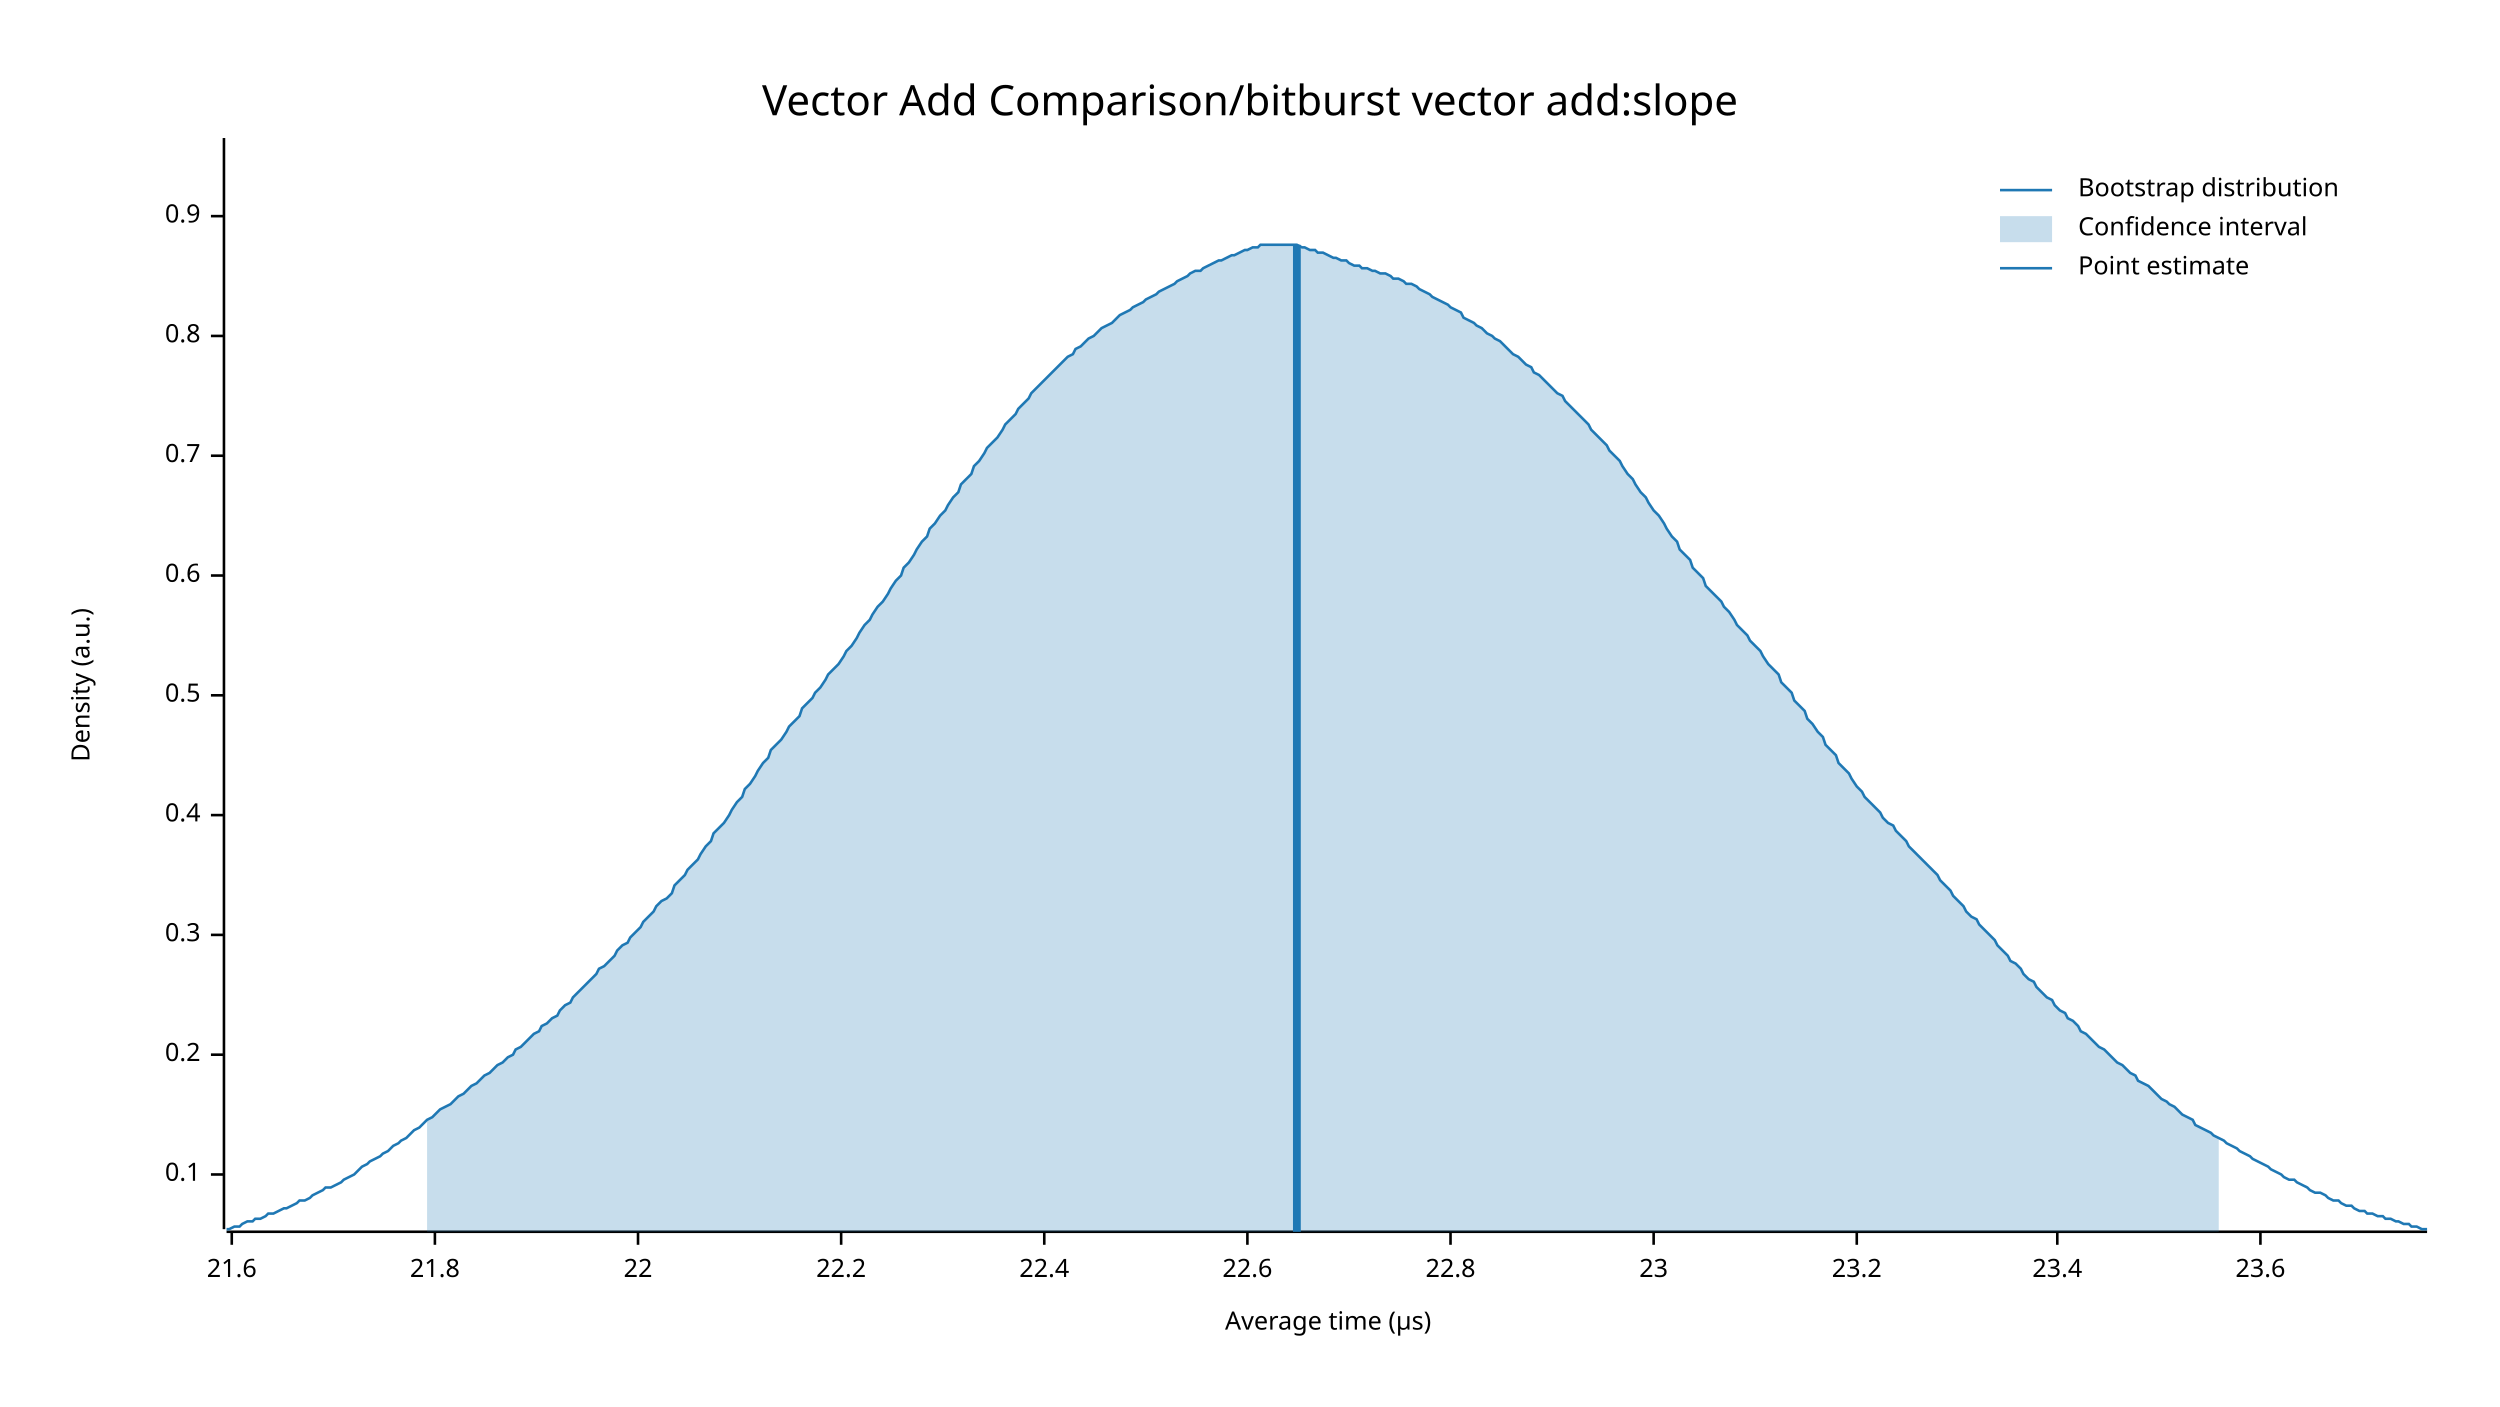
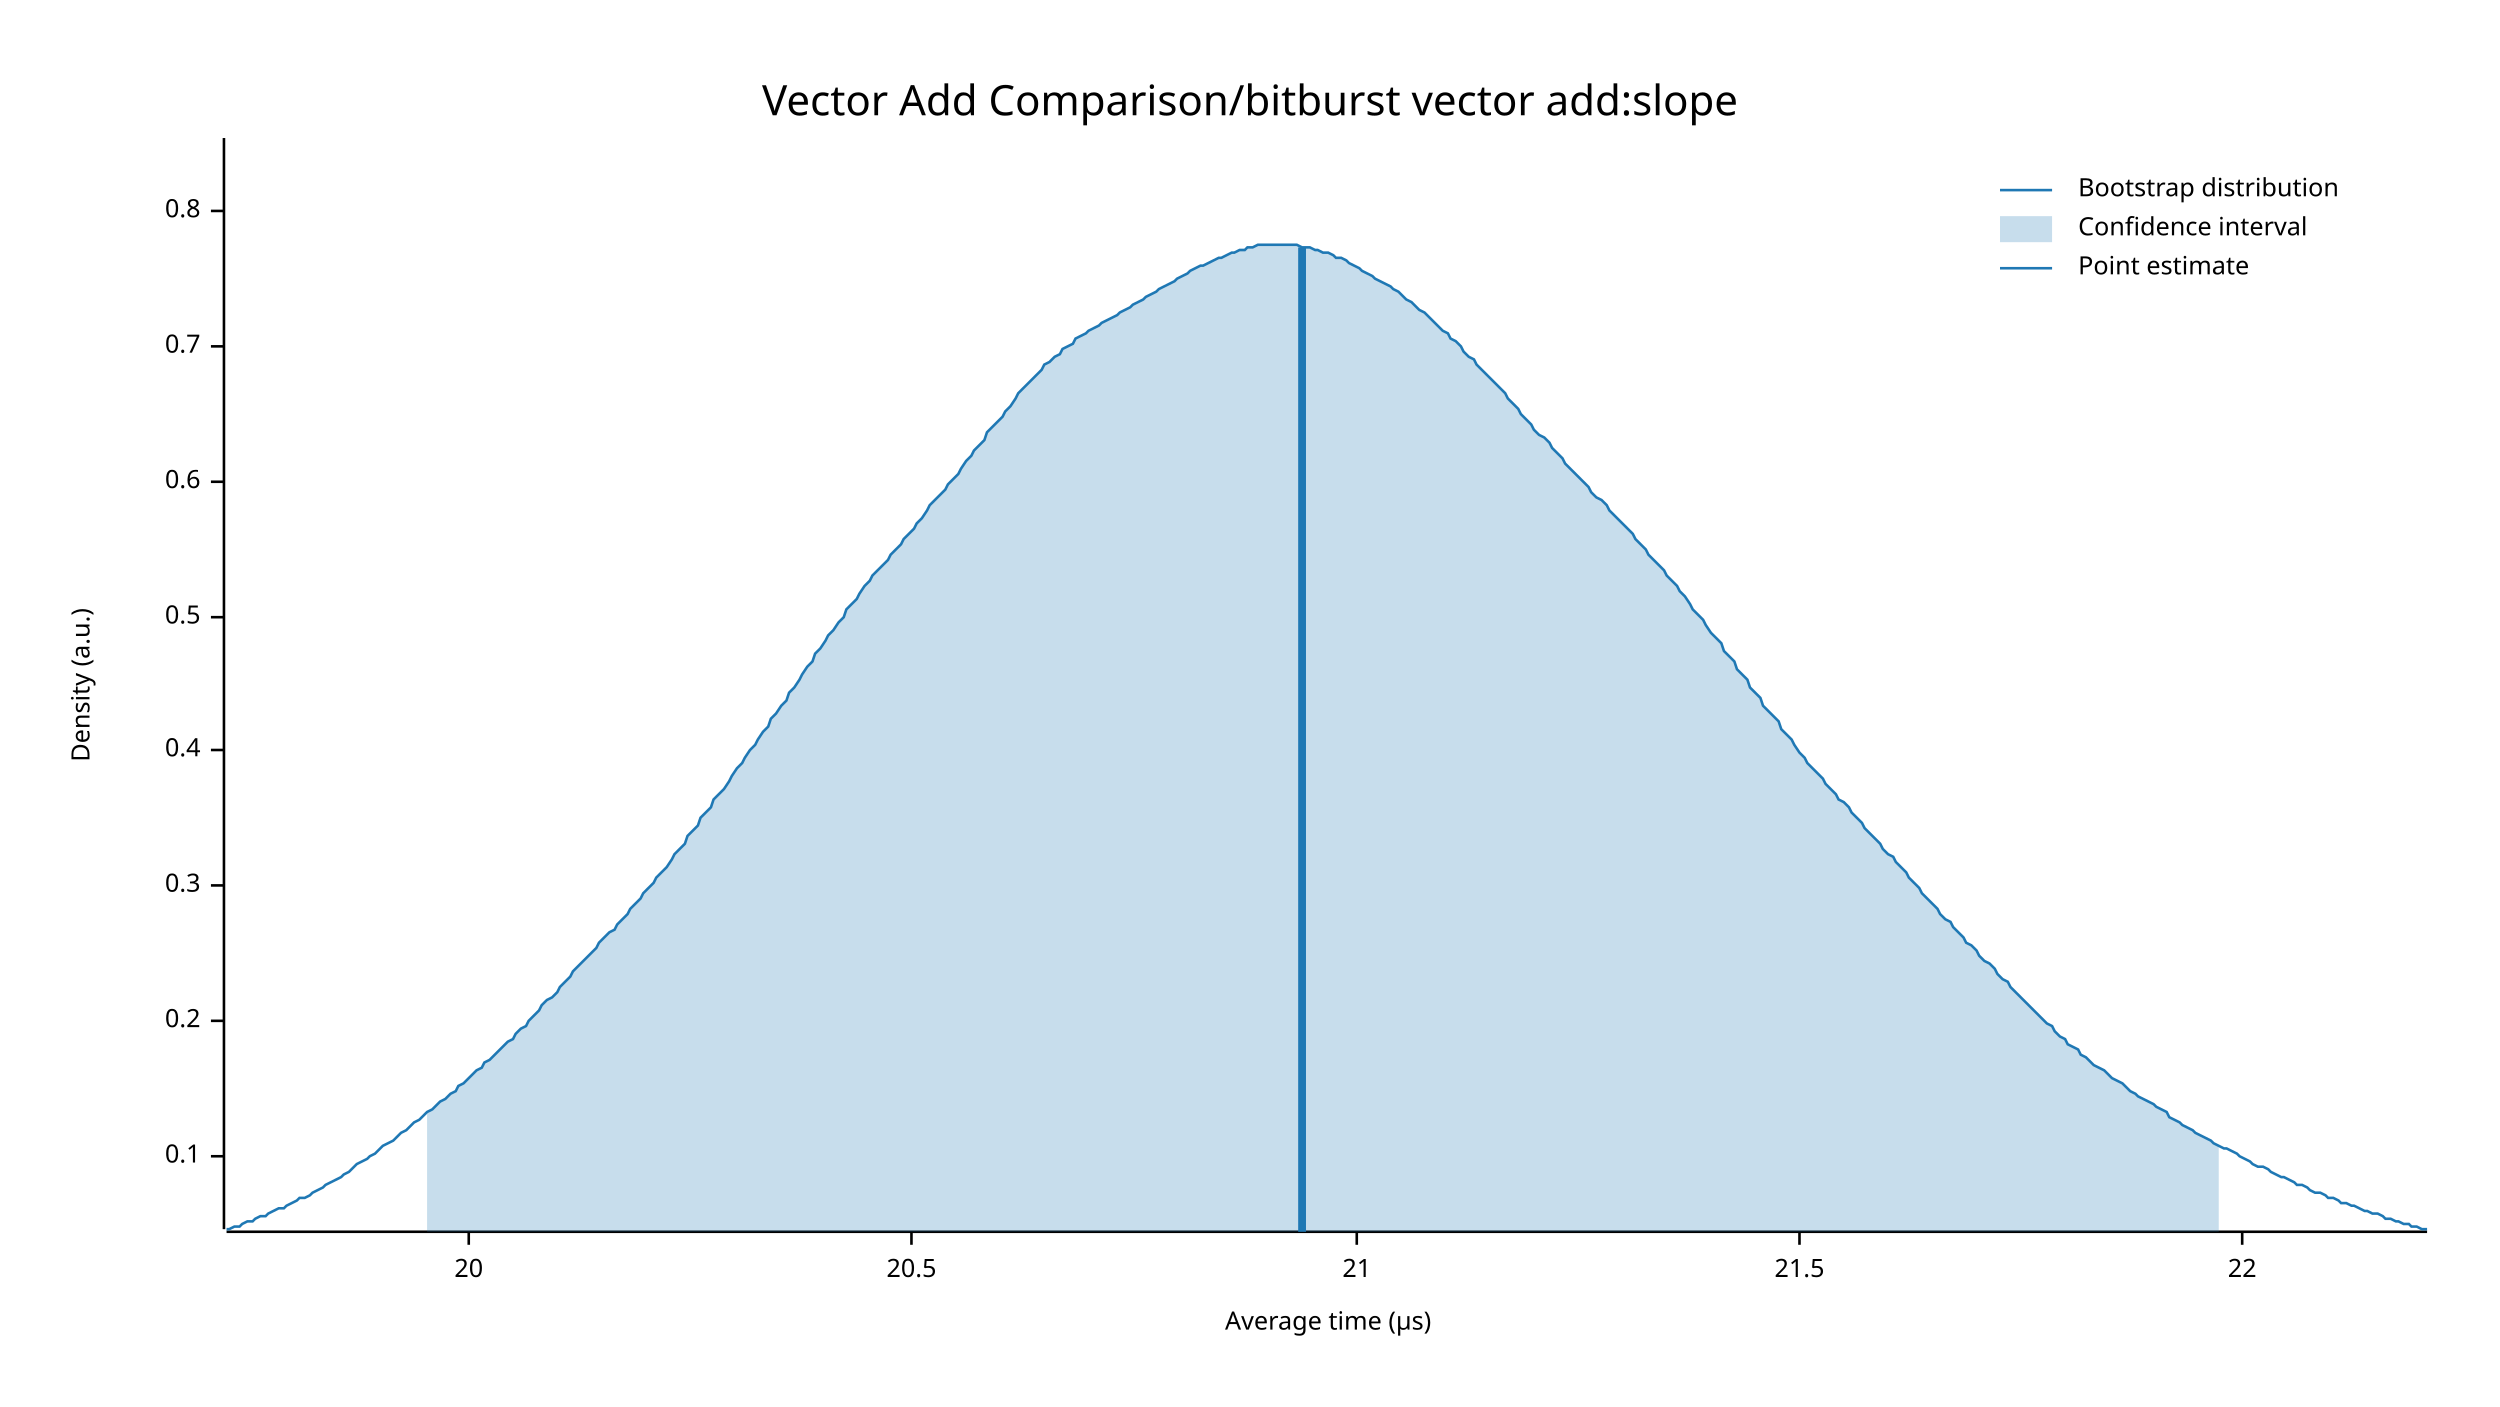
<svg xmlns="http://www.w3.org/2000/svg" width="960" height="540" viewBox="0 0 960 540">
  <text x="480" y="32" dy="0.76em" text-anchor="middle" font-family="sans-serif" font-size="16.129" opacity="1" fill="#000000">
Vector Add Comparison/bitburst vector add:slope
</text>
  <text x="27" y="263" dy="0.76em" text-anchor="middle" font-family="sans-serif" font-size="9.677" opacity="1" fill="#000000" transform="rotate(270, 27, 263)">
Density (a.u.)
</text>
  <text x="510" y="513" dy="-0.5ex" text-anchor="middle" font-family="sans-serif" font-size="9.677" opacity="1" fill="#000000">
Average time (µs)
</text>
  <polyline fill="none" opacity="1" stroke="#000000" stroke-width="1" points="86,53 86,472 " />
-   <text x="77" y="451" dy="0.5ex" text-anchor="end" font-family="sans-serif" font-size="9.677" opacity="1" fill="#000000">
+   <text x="77" y="444" dy="0.5ex" text-anchor="end" font-family="sans-serif" font-size="9.677" opacity="1" fill="#000000">
0.1
</text>
-   <polyline fill="none" opacity="1" stroke="#000000" stroke-width="1" points="81,451 86,451 " />
-   <text x="77" y="405" dy="0.5ex" text-anchor="end" font-family="sans-serif" font-size="9.677" opacity="1" fill="#000000">
+   <polyline fill="none" opacity="1" stroke="#000000" stroke-width="1" points="81,444 86,444 " />
+   <text x="77" y="392" dy="0.5ex" text-anchor="end" font-family="sans-serif" font-size="9.677" opacity="1" fill="#000000">
0.2
</text>
-   <polyline fill="none" opacity="1" stroke="#000000" stroke-width="1" points="81,405 86,405 " />
-   <text x="77" y="359" dy="0.5ex" text-anchor="end" font-family="sans-serif" font-size="9.677" opacity="1" fill="#000000">
+   <polyline fill="none" opacity="1" stroke="#000000" stroke-width="1" points="81,392 86,392 " />
+   <text x="77" y="340" dy="0.5ex" text-anchor="end" font-family="sans-serif" font-size="9.677" opacity="1" fill="#000000">
0.3
</text>
-   <polyline fill="none" opacity="1" stroke="#000000" stroke-width="1" points="81,359 86,359 " />
-   <text x="77" y="313" dy="0.5ex" text-anchor="end" font-family="sans-serif" font-size="9.677" opacity="1" fill="#000000">
+   <polyline fill="none" opacity="1" stroke="#000000" stroke-width="1" points="81,340 86,340 " />
+   <text x="77" y="288" dy="0.5ex" text-anchor="end" font-family="sans-serif" font-size="9.677" opacity="1" fill="#000000">
0.4
</text>
-   <polyline fill="none" opacity="1" stroke="#000000" stroke-width="1" points="81,313 86,313 " />
-   <text x="77" y="267" dy="0.5ex" text-anchor="end" font-family="sans-serif" font-size="9.677" opacity="1" fill="#000000">
+   <polyline fill="none" opacity="1" stroke="#000000" stroke-width="1" points="81,288 86,288 " />
+   <text x="77" y="237" dy="0.5ex" text-anchor="end" font-family="sans-serif" font-size="9.677" opacity="1" fill="#000000">
0.5
</text>
-   <polyline fill="none" opacity="1" stroke="#000000" stroke-width="1" points="81,267 86,267 " />
-   <text x="77" y="221" dy="0.5ex" text-anchor="end" font-family="sans-serif" font-size="9.677" opacity="1" fill="#000000">
+   <polyline fill="none" opacity="1" stroke="#000000" stroke-width="1" points="81,237 86,237 " />
+   <text x="77" y="185" dy="0.5ex" text-anchor="end" font-family="sans-serif" font-size="9.677" opacity="1" fill="#000000">
0.6
</text>
-   <polyline fill="none" opacity="1" stroke="#000000" stroke-width="1" points="81,221 86,221 " />
-   <text x="77" y="175" dy="0.5ex" text-anchor="end" font-family="sans-serif" font-size="9.677" opacity="1" fill="#000000">
+   <polyline fill="none" opacity="1" stroke="#000000" stroke-width="1" points="81,185 86,185 " />
+   <text x="77" y="133" dy="0.5ex" text-anchor="end" font-family="sans-serif" font-size="9.677" opacity="1" fill="#000000">
0.7
</text>
-   <polyline fill="none" opacity="1" stroke="#000000" stroke-width="1" points="81,175 86,175 " />
-   <text x="77" y="129" dy="0.5ex" text-anchor="end" font-family="sans-serif" font-size="9.677" opacity="1" fill="#000000">
+   <polyline fill="none" opacity="1" stroke="#000000" stroke-width="1" points="81,133 86,133 " />
+   <text x="77" y="81" dy="0.5ex" text-anchor="end" font-family="sans-serif" font-size="9.677" opacity="1" fill="#000000">
0.8
</text>
-   <polyline fill="none" opacity="1" stroke="#000000" stroke-width="1" points="81,129 86,129 " />
-   <text x="77" y="83" dy="0.5ex" text-anchor="end" font-family="sans-serif" font-size="9.677" opacity="1" fill="#000000">
- 0.9
+   <polyline fill="none" opacity="1" stroke="#000000" stroke-width="1" points="81,81 86,81 " />
+   <polyline fill="none" opacity="1" stroke="#000000" stroke-width="1" points="87,473 932,473 " />
+   <text x="180" y="483" dy="0.76em" text-anchor="middle" font-family="sans-serif" font-size="9.677" opacity="1" fill="#000000">
+ 20
</text>
-   <polyline fill="none" opacity="1" stroke="#000000" stroke-width="1" points="81,83 86,83 " />
-   <polyline fill="none" opacity="1" stroke="#000000" stroke-width="1" points="87,473 932,473 " />
-   <text x="89" y="483" dy="0.76em" text-anchor="middle" font-family="sans-serif" font-size="9.677" opacity="1" fill="#000000">
- 21.6
+   <polyline fill="none" opacity="1" stroke="#000000" stroke-width="1" points="180,473 180,478 " />
+   <text x="350" y="483" dy="0.76em" text-anchor="middle" font-family="sans-serif" font-size="9.677" opacity="1" fill="#000000">
+ 20.5
</text>
-   <polyline fill="none" opacity="1" stroke="#000000" stroke-width="1" points="89,473 89,478 " />
-   <text x="167" y="483" dy="0.76em" text-anchor="middle" font-family="sans-serif" font-size="9.677" opacity="1" fill="#000000">
- 21.8
+   <polyline fill="none" opacity="1" stroke="#000000" stroke-width="1" points="350,473 350,478 " />
+   <text x="521" y="483" dy="0.76em" text-anchor="middle" font-family="sans-serif" font-size="9.677" opacity="1" fill="#000000">
+ 21
</text>
-   <polyline fill="none" opacity="1" stroke="#000000" stroke-width="1" points="167,473 167,478 " />
-   <text x="245" y="483" dy="0.76em" text-anchor="middle" font-family="sans-serif" font-size="9.677" opacity="1" fill="#000000">
+   <polyline fill="none" opacity="1" stroke="#000000" stroke-width="1" points="521,473 521,478 " />
+   <text x="691" y="483" dy="0.76em" text-anchor="middle" font-family="sans-serif" font-size="9.677" opacity="1" fill="#000000">
+ 21.5
+ </text>
+   <polyline fill="none" opacity="1" stroke="#000000" stroke-width="1" points="691,473 691,478 " />
+   <text x="861" y="483" dy="0.76em" text-anchor="middle" font-family="sans-serif" font-size="9.677" opacity="1" fill="#000000">
22
</text>
-   <polyline fill="none" opacity="1" stroke="#000000" stroke-width="1" points="245,473 245,478 " />
-   <text x="323" y="483" dy="0.76em" text-anchor="middle" font-family="sans-serif" font-size="9.677" opacity="1" fill="#000000">
- 22.2
- </text>
-   <polyline fill="none" opacity="1" stroke="#000000" stroke-width="1" points="323,473 323,478 " />
-   <text x="401" y="483" dy="0.76em" text-anchor="middle" font-family="sans-serif" font-size="9.677" opacity="1" fill="#000000">
- 22.4
- </text>
-   <polyline fill="none" opacity="1" stroke="#000000" stroke-width="1" points="401,473 401,478 " />
-   <text x="479" y="483" dy="0.76em" text-anchor="middle" font-family="sans-serif" font-size="9.677" opacity="1" fill="#000000">
- 22.6
- </text>
-   <polyline fill="none" opacity="1" stroke="#000000" stroke-width="1" points="479,473 479,478 " />
-   <text x="557" y="483" dy="0.76em" text-anchor="middle" font-family="sans-serif" font-size="9.677" opacity="1" fill="#000000">
- 22.8
- </text>
-   <polyline fill="none" opacity="1" stroke="#000000" stroke-width="1" points="557,473 557,478 " />
-   <text x="635" y="483" dy="0.76em" text-anchor="middle" font-family="sans-serif" font-size="9.677" opacity="1" fill="#000000">
- 23
- </text>
-   <polyline fill="none" opacity="1" stroke="#000000" stroke-width="1" points="635,473 635,478 " />
-   <text x="713" y="483" dy="0.76em" text-anchor="middle" font-family="sans-serif" font-size="9.677" opacity="1" fill="#000000">
- 23.2
- </text>
-   <polyline fill="none" opacity="1" stroke="#000000" stroke-width="1" points="713,473 713,478 " />
-   <text x="790" y="483" dy="0.76em" text-anchor="middle" font-family="sans-serif" font-size="9.677" opacity="1" fill="#000000">
- 23.4
- </text>
-   <polyline fill="none" opacity="1" stroke="#000000" stroke-width="1" points="790,473 790,478 " />
-   <text x="868" y="483" dy="0.76em" text-anchor="middle" font-family="sans-serif" font-size="9.677" opacity="1" fill="#000000">
- 23.6
- </text>
-   <polyline fill="none" opacity="1" stroke="#000000" stroke-width="1" points="868,473 868,478 " />
-   <polyline fill="none" opacity="1" stroke="#1F78B4" stroke-width="1" points="87,472 88,472 90,471 92,471 93,470 95,469 97,469 98,468 100,468 102,467 103,466 105,466 107,465 109,464 110,464 112,463 114,462 115,461 117,461 119,460 120,459 122,458 124,457 125,456 127,456 129,455 131,454 132,453 134,452 136,451 137,450 139,448 141,447 142,446 144,445 146,444 147,443 149,442 151,440 153,439 154,438 156,437 158,435 159,434 161,433 163,431 164,430 166,429 168,427 169,426 171,425 173,424 175,422 176,421 178,420 180,418 181,417 183,416 185,414 186,413 188,412 190,410 191,409 193,408 195,406 197,405 198,403 200,402 202,400 203,399 205,397 207,396 208,394 210,393 212,391 214,390 215,388 217,386 219,385 220,383 222,381 224,379 225,378 227,376 229,374 230,372 232,371 234,369 236,367 237,365 239,363 241,362 242,360 244,358 246,356 247,354 249,352 251,350 252,348 254,346 256,345 258,343 259,340 261,338 263,336 264,334 266,332 268,330 269,328 271,325 273,323 274,320 276,318 278,316 280,313 281,311 283,308 285,306 286,303 288,301 290,298 291,296 293,293 295,291 296,288 298,286 300,284 302,281 303,279 305,277 307,275 308,272 310,270 312,268 313,266 315,264 317,261 318,259 320,257 322,255 324,252 325,250 327,248 329,245 330,243 332,240 334,238 335,236 337,233 339,231 341,228 342,226 344,223 346,221 347,218 349,216 351,213 352,211 354,208 356,206 357,203 359,201 361,198 363,196 364,194 366,191 368,189 369,186 371,184 373,182 374,179 376,177 378,174 379,172 381,170 383,168 385,165 386,163 388,161 390,159 391,157 393,155 395,153 396,151 398,149 400,147 401,146 403,144 405,142 407,140 408,139 410,137 412,136 413,134 415,133 417,131 418,130 420,129 422,127 423,126 425,125 427,124 429,122 430,121 432,120 434,119 435,118 437,117 439,116 440,115 442,114 444,113 445,112 447,111 449,110 451,109 452,108 454,107 456,106 457,105 459,104 461,104 462,103 464,102 466,101 468,100 469,100 471,99 473,98 474,98 476,97 478,96 479,96 481,95 483,95 484,94 486,94 488,94 490,94 491,94 493,94 495,94 496,94 498,94 500,95 501,95 503,96 505,96 506,97 508,97 510,98 512,99 513,99 515,100 517,100 518,101 520,102 522,102 523,103 525,103 527,104 528,104 530,105 532,105 534,106 535,107 537,107 539,108 540,109 542,109 544,110 545,111 547,112 549,113 550,114 552,115 554,116 556,117 557,118 559,119 561,120 562,122 564,123 566,124 567,125 569,126 571,128 573,129 574,130 576,131 578,133 579,134 581,136 583,137 584,138 586,140 588,141 589,143 591,144 593,146 595,148 596,149 598,151 600,152 601,154 603,156 605,158 606,159 608,161 610,163 611,165 613,167 615,169 617,171 618,173 620,175 622,177 623,179 625,182 627,184 628,186 630,189 632,191 633,193 635,196 637,198 639,201 640,203 642,206 644,208 645,211 647,213 649,215 650,218 652,220 654,222 655,225 657,227 659,229 661,231 662,233 664,235 666,238 667,240 669,242 671,244 672,246 674,248 676,250 677,252 679,255 681,257 683,259 684,262 686,264 688,266 689,269 691,271 693,273 694,276 696,278 698,281 700,283 701,286 703,288 705,290 706,293 708,295 710,297 711,299 713,302 715,304 716,306 718,308 720,310 722,312 723,314 725,316 727,317 728,319 730,321 732,323 733,325 735,327 737,329 738,330 740,332 742,334 744,336 745,338 747,340 749,342 750,344 752,346 754,348 755,350 757,352 759,353 760,355 762,357 764,359 766,361 767,363 769,365 771,367 772,369 774,370 776,372 777,374 779,376 781,377 782,379 784,381 786,383 788,384 789,386 791,388 793,389 794,391 796,392 798,394 799,396 801,397 803,399 804,400 806,402 808,403 810,405 811,406 813,408 815,409 816,410 818,412 820,413 821,415 823,416 825,417 827,419 828,420 830,422 832,423 833,424 835,425 837,427 838,428 840,429 842,430 843,432 845,433 847,434 849,435 850,436 852,437 854,438 855,439 857,440 859,441 860,442 862,443 864,444 865,445 867,446 869,447 871,448 872,449 874,450 876,451 877,452 879,453 881,453 882,454 884,455 886,456 887,457 889,458 891,458 893,459 894,460 896,461 898,461 899,462 901,463 903,463 904,464 906,465 908,465 909,466 911,466 913,467 915,467 916,468 918,468 920,469 921,469 923,470 925,470 926,471 928,471 930,472 932,472 " />
-   <polygon opacity="0.25" fill="#1F78B4" points="164,430 166,429 168,427 169,426 171,425 173,424 175,422 176,421 178,420 180,418 181,417 183,416 185,414 186,413 188,412 190,410 191,409 193,408 195,406 197,405 198,403 200,402 202,400 203,399 205,397 207,396 208,394 210,393 212,391 214,390 215,388 217,386 219,385 220,383 222,381 224,379 225,378 227,376 229,374 230,372 232,371 234,369 236,367 237,365 239,363 241,362 242,360 244,358 246,356 247,354 249,352 251,350 252,348 254,346 256,345 258,343 259,340 261,338 263,336 264,334 266,332 268,330 269,328 271,325 273,323 274,320 276,318 278,316 280,313 281,311 283,308 285,306 286,303 288,301 290,298 291,296 293,293 295,291 296,288 298,286 300,284 302,281 303,279 305,277 307,275 308,272 310,270 312,268 313,266 315,264 317,261 318,259 320,257 322,255 324,252 325,250 327,248 329,245 330,243 332,240 334,238 335,236 337,233 339,231 341,228 342,226 344,223 346,221 347,218 349,216 351,213 352,211 354,208 356,206 357,203 359,201 361,198 363,196 364,194 366,191 368,189 369,186 371,184 373,182 374,179 376,177 378,174 379,172 381,170 383,168 385,165 386,163 388,161 390,159 391,157 393,155 395,153 396,151 398,149 400,147 401,146 403,144 405,142 407,140 408,139 410,137 412,136 413,134 415,133 417,131 418,130 420,129 422,127 423,126 425,125 427,124 429,122 430,121 432,120 434,119 435,118 437,117 439,116 440,115 442,114 444,113 445,112 447,111 449,110 451,109 452,108 454,107 456,106 457,105 459,104 461,104 462,103 464,102 466,101 468,100 469,100 471,99 473,98 474,98 476,97 478,96 479,96 481,95 483,95 484,94 486,94 488,94 490,94 491,94 493,94 495,94 496,94 498,94 500,95 501,95 503,96 505,96 506,97 508,97 510,98 512,99 513,99 515,100 517,100 518,101 520,102 522,102 523,103 525,103 527,104 528,104 530,105 532,105 534,106 535,107 537,107 539,108 540,109 542,109 544,110 545,111 547,112 549,113 550,114 552,115 554,116 556,117 557,118 559,119 561,120 562,122 564,123 566,124 567,125 569,126 571,128 573,129 574,130 576,131 578,133 579,134 581,136 583,137 584,138 586,140 588,141 589,143 591,144 593,146 595,148 596,149 598,151 600,152 601,154 603,156 605,158 606,159 608,161 610,163 611,165 613,167 615,169 617,171 618,173 620,175 622,177 623,179 625,182 627,184 628,186 630,189 632,191 633,193 635,196 637,198 639,201 640,203 642,206 644,208 645,211 647,213 649,215 650,218 652,220 654,222 655,225 657,227 659,229 661,231 662,233 664,235 666,238 667,240 669,242 671,244 672,246 674,248 676,250 677,252 679,255 681,257 683,259 684,262 686,264 688,266 689,269 691,271 693,273 694,276 696,278 698,281 700,283 701,286 703,288 705,290 706,293 708,295 710,297 711,299 713,302 715,304 716,306 718,308 720,310 722,312 723,314 725,316 727,317 728,319 730,321 732,323 733,325 735,327 737,329 738,330 740,332 742,334 744,336 745,338 747,340 749,342 750,344 752,346 754,348 755,350 757,352 759,353 760,355 762,357 764,359 766,361 767,363 769,365 771,367 772,369 774,370 776,372 777,374 779,376 781,377 782,379 784,381 786,383 788,384 789,386 791,388 793,389 794,391 796,392 798,394 799,396 801,397 803,399 804,400 806,402 808,403 810,405 811,406 813,408 815,409 816,410 818,412 820,413 821,415 823,416 825,417 827,419 828,420 830,422 832,423 833,424 835,425 837,427 838,428 840,429 842,430 843,432 845,433 847,434 849,435 850,436 852,437 852,473 164,473 " />
-   <polyline fill="none" opacity="1" stroke="#1F78B4" stroke-width="3" points="498,473 498,94 " />
+   <polyline fill="none" opacity="1" stroke="#000000" stroke-width="1" points="861,473 861,478 " />
+   <polyline fill="none" opacity="1" stroke="#1F78B4" stroke-width="1" points="87,472 88,472 90,471 92,471 93,470 95,469 97,469 98,468 100,467 102,467 103,466 105,465 107,464 109,464 110,463 112,462 114,461 115,460 117,460 119,459 120,458 122,457 124,456 125,455 127,454 129,453 131,452 132,451 134,450 136,448 137,447 139,446 141,445 142,444 144,443 146,441 147,440 149,439 151,438 153,436 154,435 156,434 158,432 159,431 161,430 163,428 164,427 166,426 168,424 169,423 171,422 173,420 175,419 176,417 178,416 180,414 181,413 183,411 185,410 186,408 188,407 190,405 191,404 193,402 195,400 197,399 198,397 200,395 202,394 203,392 205,390 207,388 208,386 210,384 212,383 214,381 215,379 217,377 219,375 220,373 222,371 224,369 225,368 227,366 229,364 230,362 232,360 234,358 236,357 237,355 239,353 241,351 242,349 244,347 246,345 247,343 249,341 251,339 252,337 254,335 256,333 258,330 259,328 261,326 263,324 264,321 266,319 268,317 269,314 271,312 273,310 274,307 276,305 278,303 280,300 281,298 283,295 285,293 286,291 288,288 290,286 291,284 293,281 295,279 296,276 298,274 300,271 302,269 303,266 305,264 307,261 308,259 310,256 312,254 313,251 315,249 317,246 318,244 320,242 322,239 324,237 325,234 327,232 329,230 330,228 332,225 334,223 335,221 337,219 339,217 341,215 342,213 344,211 346,209 347,207 349,205 351,203 352,201 354,199 356,196 357,194 359,192 361,190 363,188 364,186 366,184 368,182 369,180 371,177 373,175 374,173 376,171 378,169 379,166 381,164 383,162 385,160 386,158 388,156 390,153 391,151 393,149 395,147 396,146 398,144 400,142 401,140 403,139 405,137 407,136 408,134 410,133 412,132 413,130 415,129 417,128 418,127 420,126 422,125 423,124 425,123 427,122 429,121 430,120 432,119 434,118 435,117 437,116 439,115 440,114 442,113 444,112 445,111 447,110 449,109 451,108 452,107 454,106 456,105 457,104 459,103 461,102 462,102 464,101 466,100 468,99 469,99 471,98 473,97 474,97 476,96 478,96 479,95 481,95 483,94 484,94 486,94 488,94 490,94 491,94 493,94 495,94 496,94 498,94 500,95 501,95 503,95 505,96 506,96 508,97 510,97 512,98 513,99 515,99 517,100 518,101 520,102 522,103 523,104 525,105 527,106 528,107 530,108 532,109 534,110 535,111 537,112 539,114 540,115 542,116 544,118 545,119 547,120 549,122 550,123 552,125 554,127 556,128 557,130 559,131 561,133 562,135 564,137 566,138 567,140 569,142 571,144 573,146 574,147 576,149 578,151 579,153 581,155 583,157 584,159 586,161 588,163 589,165 591,167 593,168 595,170 596,172 598,174 600,176 601,178 603,180 605,182 606,183 608,185 610,187 611,189 613,191 615,192 617,194 618,196 620,198 622,200 623,201 625,203 627,205 628,207 630,209 632,211 633,213 635,215 637,217 639,219 640,221 642,223 644,225 645,227 647,229 649,232 650,234 652,236 654,238 655,240 657,243 659,245 661,247 662,250 664,252 666,254 667,257 669,259 671,261 672,264 674,266 676,268 677,271 679,273 681,275 683,277 684,280 686,282 688,284 689,286 691,289 693,291 694,293 696,295 698,297 700,299 701,301 703,303 705,305 706,307 708,308 710,310 711,312 713,314 715,316 716,318 718,320 720,322 722,324 723,326 725,328 727,329 728,331 730,333 732,335 733,337 735,339 737,341 738,343 740,345 742,347 744,349 745,351 747,353 749,354 750,356 752,358 754,360 755,362 757,363 759,365 760,367 762,369 764,370 766,372 767,374 769,376 771,377 772,379 774,381 776,383 777,384 779,386 781,388 782,389 784,391 786,393 788,394 789,396 791,398 793,399 794,401 796,402 798,403 799,405 801,406 803,408 804,409 806,410 808,411 810,413 811,414 813,415 815,416 816,417 818,419 820,420 821,421 823,422 825,423 827,424 828,425 830,426 832,427 833,429 835,430 837,431 838,432 840,433 842,434 843,435 845,436 847,437 849,438 850,439 852,440 854,441 855,441 857,442 859,443 860,444 862,445 864,446 865,447 867,448 869,448 871,449 872,450 874,451 876,452 877,452 879,453 881,454 882,455 884,455 886,456 887,457 889,458 891,458 893,459 894,460 896,460 898,461 899,462 901,462 903,463 904,463 906,464 908,465 909,465 911,466 913,466 915,467 916,468 918,468 920,469 921,469 923,470 925,470 926,471 928,471 930,472 932,472 " />
+   <polygon opacity="0.25" fill="#1F78B4" points="164,427 166,426 168,424 169,423 171,422 173,420 175,419 176,417 178,416 180,414 181,413 183,411 185,410 186,408 188,407 190,405 191,404 193,402 195,400 197,399 198,397 200,395 202,394 203,392 205,390 207,388 208,386 210,384 212,383 214,381 215,379 217,377 219,375 220,373 222,371 224,369 225,368 227,366 229,364 230,362 232,360 234,358 236,357 237,355 239,353 241,351 242,349 244,347 246,345 247,343 249,341 251,339 252,337 254,335 256,333 258,330 259,328 261,326 263,324 264,321 266,319 268,317 269,314 271,312 273,310 274,307 276,305 278,303 280,300 281,298 283,295 285,293 286,291 288,288 290,286 291,284 293,281 295,279 296,276 298,274 300,271 302,269 303,266 305,264 307,261 308,259 310,256 312,254 313,251 315,249 317,246 318,244 320,242 322,239 324,237 325,234 327,232 329,230 330,228 332,225 334,223 335,221 337,219 339,217 341,215 342,213 344,211 346,209 347,207 349,205 351,203 352,201 354,199 356,196 357,194 359,192 361,190 363,188 364,186 366,184 368,182 369,180 371,177 373,175 374,173 376,171 378,169 379,166 381,164 383,162 385,160 386,158 388,156 390,153 391,151 393,149 395,147 396,146 398,144 400,142 401,140 403,139 405,137 407,136 408,134 410,133 412,132 413,130 415,129 417,128 418,127 420,126 422,125 423,124 425,123 427,122 429,121 430,120 432,119 434,118 435,117 437,116 439,115 440,114 442,113 444,112 445,111 447,110 449,109 451,108 452,107 454,106 456,105 457,104 459,103 461,102 462,102 464,101 466,100 468,99 469,99 471,98 473,97 474,97 476,96 478,96 479,95 481,95 483,94 484,94 486,94 488,94 490,94 491,94 493,94 495,94 496,94 498,94 500,95 501,95 503,95 505,96 506,96 508,97 510,97 512,98 513,99 515,99 517,100 518,101 520,102 522,103 523,104 525,105 527,106 528,107 530,108 532,109 534,110 535,111 537,112 539,114 540,115 542,116 544,118 545,119 547,120 549,122 550,123 552,125 554,127 556,128 557,130 559,131 561,133 562,135 564,137 566,138 567,140 569,142 571,144 573,146 574,147 576,149 578,151 579,153 581,155 583,157 584,159 586,161 588,163 589,165 591,167 593,168 595,170 596,172 598,174 600,176 601,178 603,180 605,182 606,183 608,185 610,187 611,189 613,191 615,192 617,194 618,196 620,198 622,200 623,201 625,203 627,205 628,207 630,209 632,211 633,213 635,215 637,217 639,219 640,221 642,223 644,225 645,227 647,229 649,232 650,234 652,236 654,238 655,240 657,243 659,245 661,247 662,250 664,252 666,254 667,257 669,259 671,261 672,264 674,266 676,268 677,271 679,273 681,275 683,277 684,280 686,282 688,284 689,286 691,289 693,291 694,293 696,295 698,297 700,299 701,301 703,303 705,305 706,307 708,308 710,310 711,312 713,314 715,316 716,318 718,320 720,322 722,324 723,326 725,328 727,329 728,331 730,333 732,335 733,337 735,339 737,341 738,343 740,345 742,347 744,349 745,351 747,353 749,354 750,356 752,358 754,360 755,362 757,363 759,365 760,367 762,369 764,370 766,372 767,374 769,376 771,377 772,379 774,381 776,383 777,384 779,386 781,388 782,389 784,391 786,393 788,394 789,396 791,398 793,399 794,401 796,402 798,403 799,405 801,406 803,408 804,409 806,410 808,411 810,413 811,414 813,415 815,416 816,417 818,419 820,420 821,421 823,422 825,423 827,424 828,425 830,426 832,427 833,429 835,430 837,431 838,432 840,433 842,434 843,435 845,436 847,437 849,438 850,439 852,440 852,473 164,473 " />
+   <polyline fill="none" opacity="1" stroke="#1F78B4" stroke-width="3" points="500,473 500,95 " />
  <text x="798" y="68" dy="0.76em" text-anchor="start" font-family="sans-serif" font-size="9.677" opacity="1" fill="#000000">
Bootstrap distribution
</text>
  <text x="798" y="83" dy="0.76em" text-anchor="start" font-family="sans-serif" font-size="9.677" opacity="1" fill="#000000">
Confidence interval
</text>
  <text x="798" y="98" dy="0.76em" text-anchor="start" font-family="sans-serif" font-size="9.677" opacity="1" fill="#000000">
Point estimate
</text>
  <polyline fill="none" opacity="1" stroke="#1F78B4" stroke-width="1" points="768,73 788,73 " />
  <rect x="768" y="83" width="20" height="10" opacity="0.25" fill="#1F78B4" stroke="none" />
  <polyline fill="none" opacity="1" stroke="#1F78B4" stroke-width="1" points="768,103 788,103 " />
</svg>
